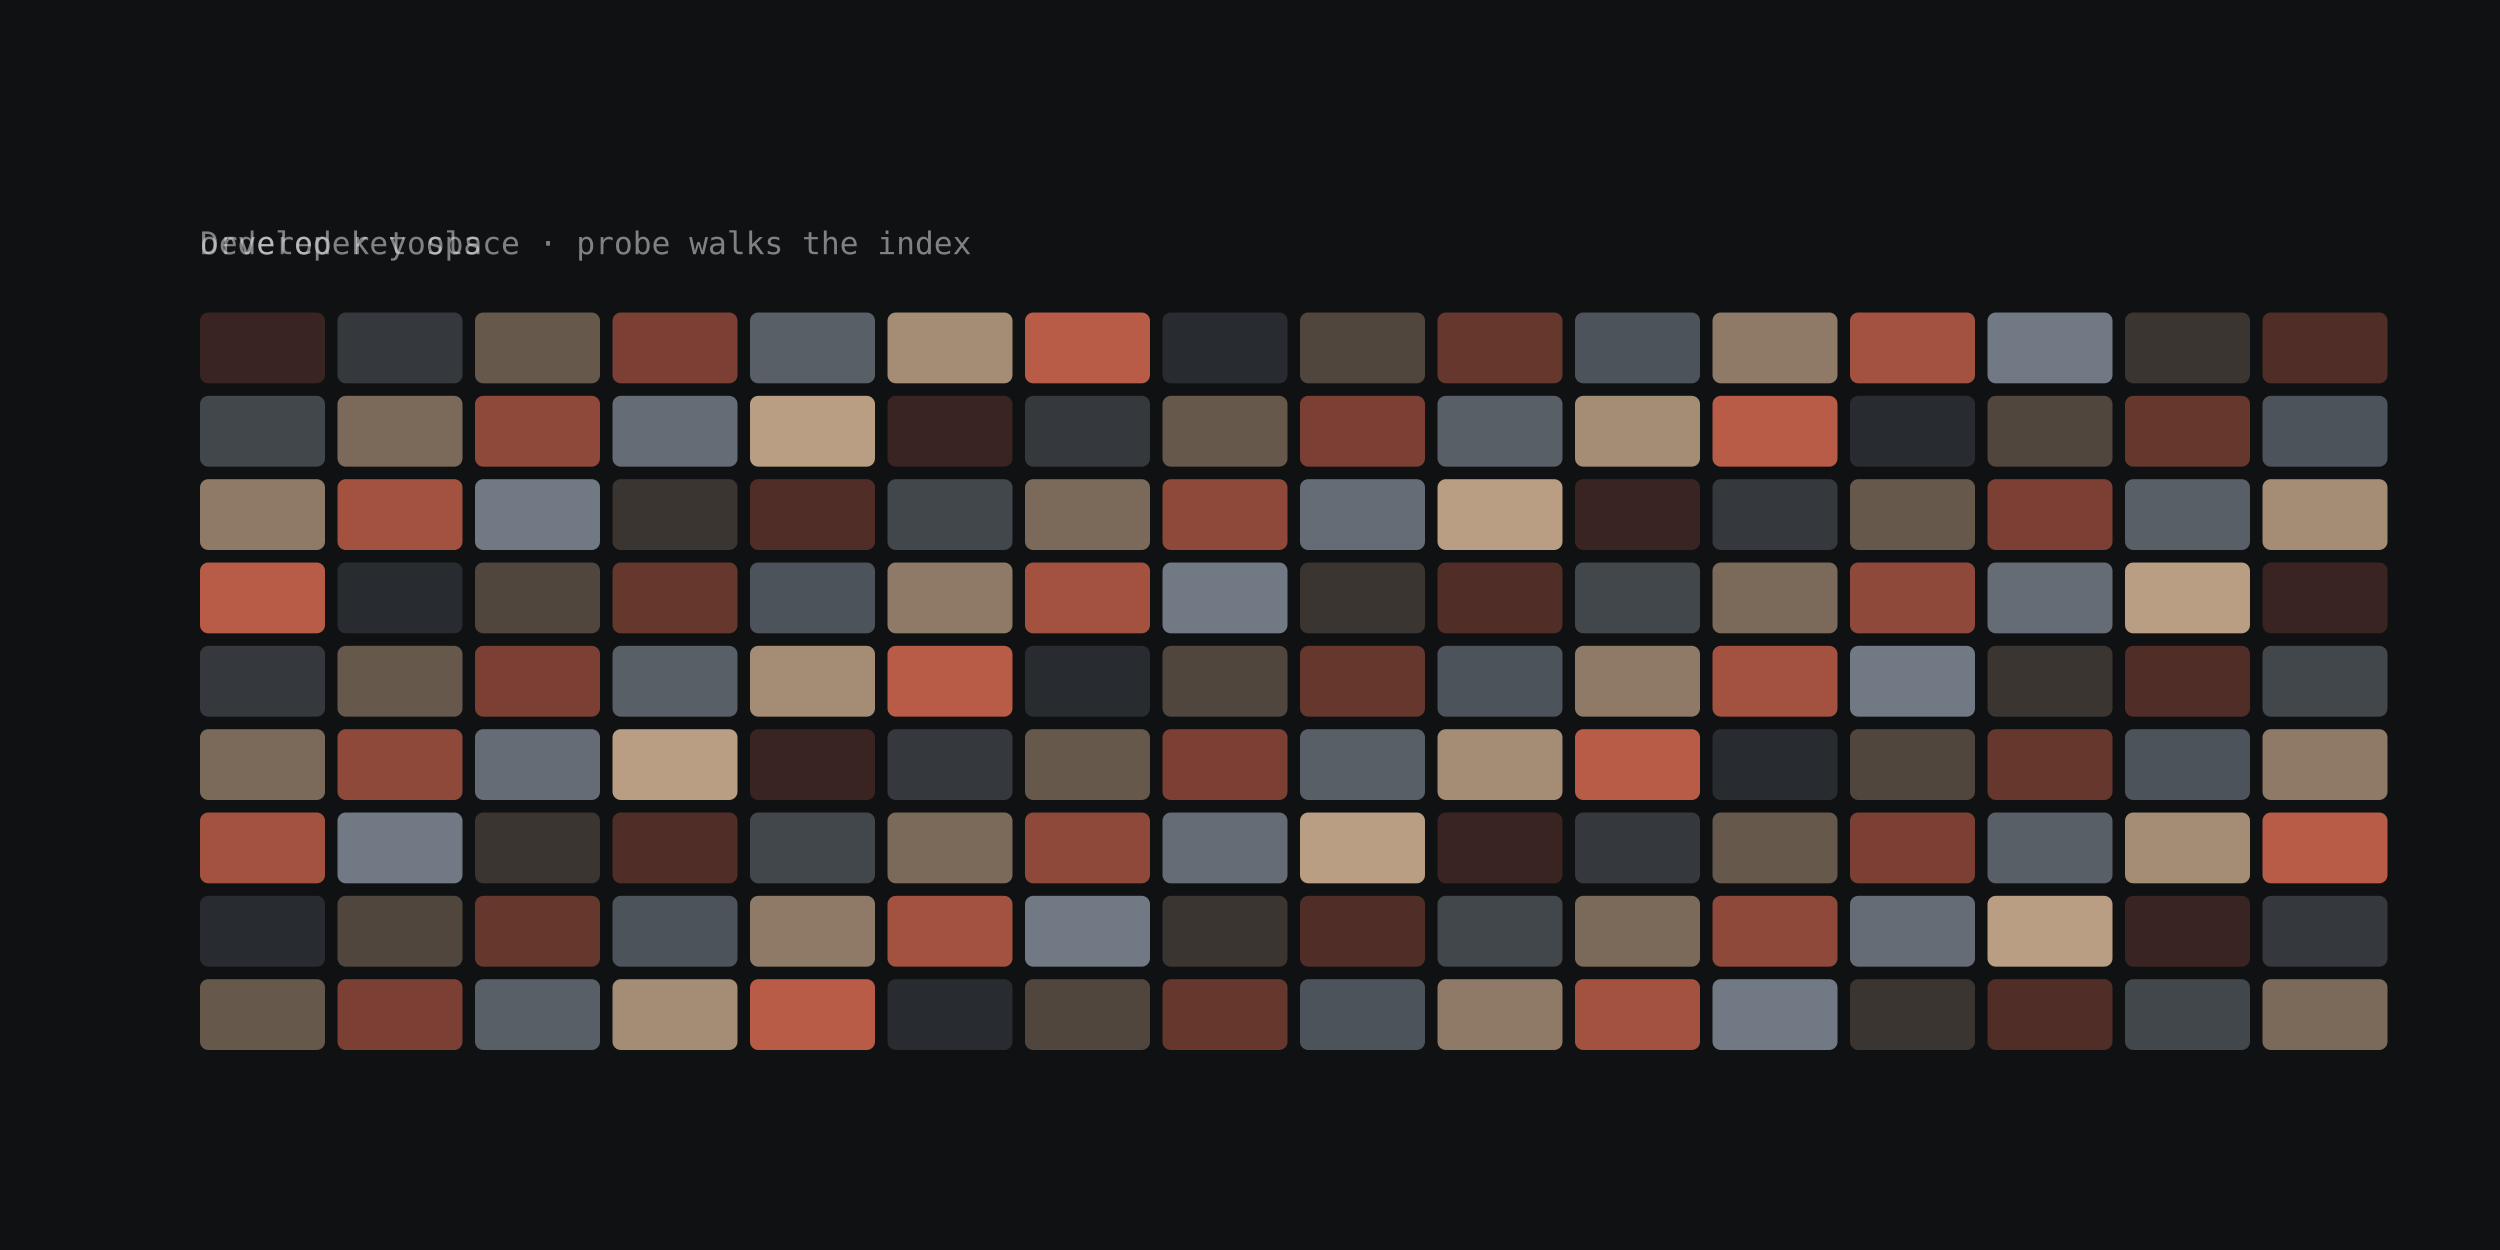
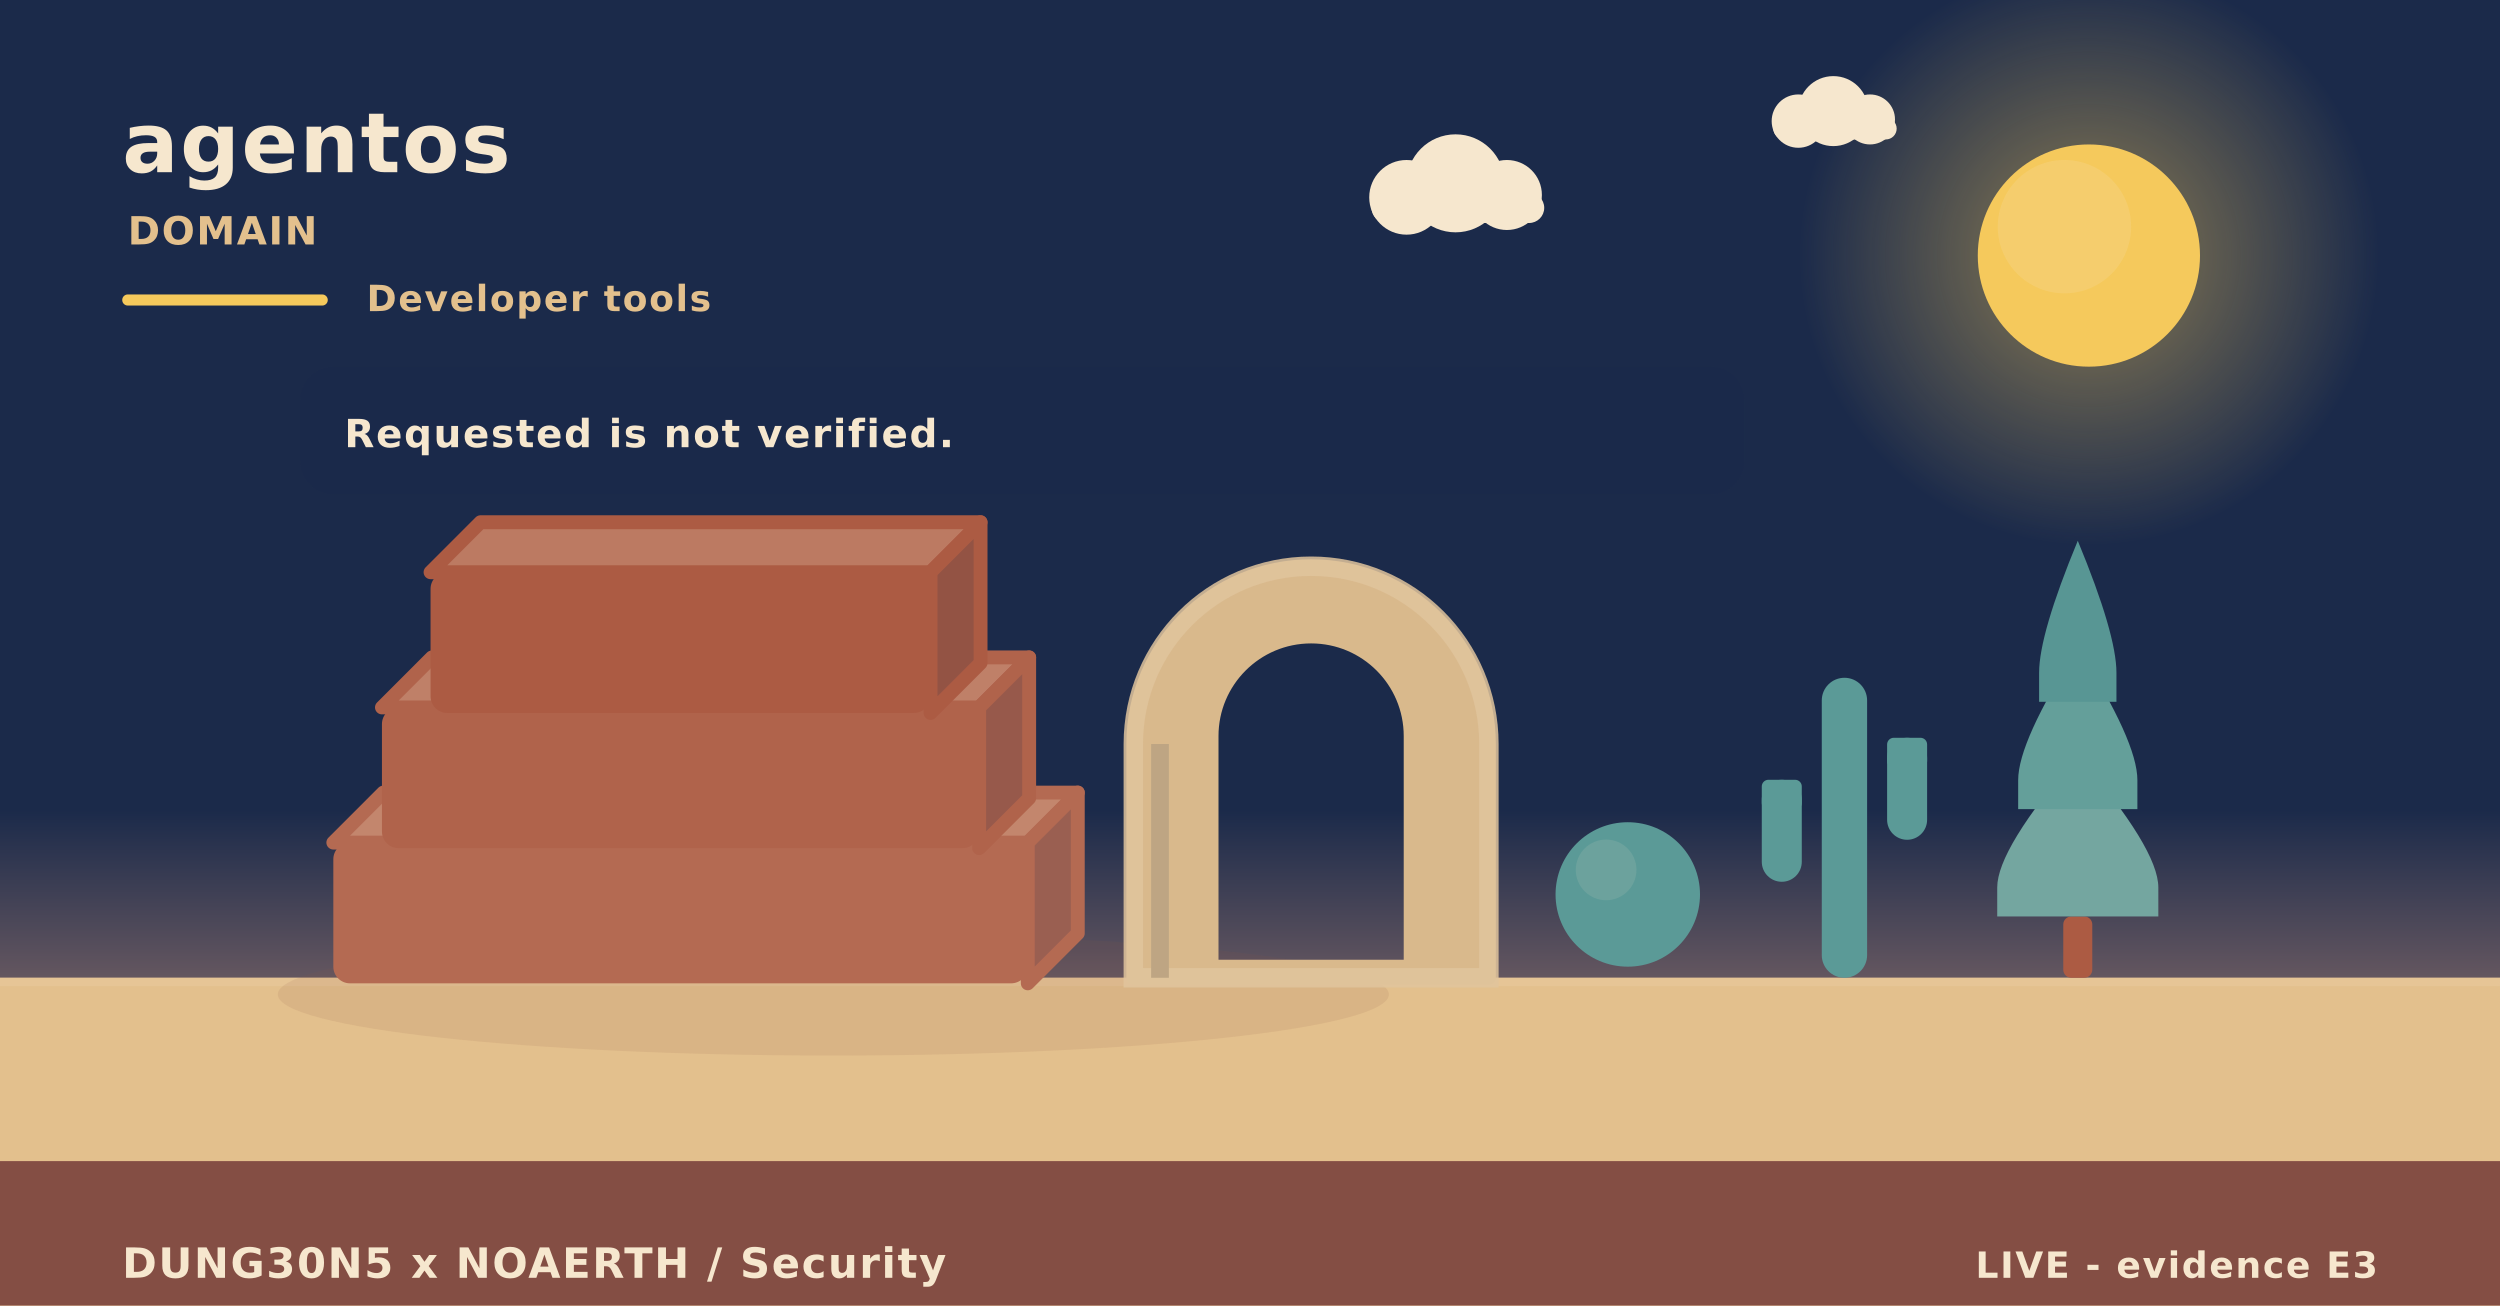
- <svg xmlns="http://www.w3.org/2000/svg" viewBox="0 0 1200 600" width="1200" height="600" role="img" aria-label="agentos domain model">
-   <rect width="1200" height="600" fill="#0f1113" />
-   <defs>
-     <linearGradient id="gd" x1="0" y1="0" x2="1" y2="1">
-       <stop offset="0%" stop-color="#ff7a5c" />
-       <stop offset="100%" stop-color="#9aa5b1" />
-     </linearGradient>
-   </defs>
-   <rect x="96.00" y="150.00" width="60.00" height="34.00" rx="4.00" fill="#ff7a5c" opacity="0.18" />
-   <rect x="162.00" y="150.00" width="60.00" height="34.00" rx="4.00" fill="#9aa5b1" opacity="0.27" />
-   <rect x="228.00" y="150.00" width="60.00" height="34.00" rx="4.00" fill="#ffd8b1" opacity="0.36" />
-   <rect x="294.00" y="150.00" width="60.00" height="34.00" rx="4.00" fill="#ff7a5c" opacity="0.45" />
-   <rect x="360.00" y="150.00" width="60.00" height="34.00" rx="4.00" fill="#9aa5b1" opacity="0.53" />
-   <rect x="426.00" y="150.00" width="60.00" height="34.00" rx="4.00" fill="#ffd8b1" opacity="0.62" />
-   <rect x="492.00" y="150.00" width="60.00" height="34.00" rx="4.00" fill="#ff7a5c" opacity="0.71" />
-   <rect x="558.00" y="150.00" width="60.00" height="34.00" rx="4.00" fill="#9aa5b1" opacity="0.18" />
-   <rect x="624.00" y="150.00" width="60.00" height="34.00" rx="4.00" fill="#ffd8b1" opacity="0.27" />
-   <rect x="690.00" y="150.00" width="60.00" height="34.00" rx="4.00" fill="#ff7a5c" opacity="0.36" />
-   <rect x="756.00" y="150.00" width="60.00" height="34.00" rx="4.00" fill="#9aa5b1" opacity="0.45" />
-   <rect x="822.00" y="150.00" width="60.00" height="34.00" rx="4.00" fill="#ffd8b1" opacity="0.53" />
-   <rect x="888.00" y="150.00" width="60.00" height="34.00" rx="4.00" fill="#ff7a5c" opacity="0.62" />
-   <rect x="954.00" y="150.00" width="60.00" height="34.00" rx="4.00" fill="#9aa5b1" opacity="0.71" />
-   <rect x="1020.00" y="150.00" width="60.00" height="34.00" rx="4.00" fill="#ffd8b1" opacity="0.18" />
-   <rect x="1086.00" y="150.00" width="60.00" height="34.00" rx="4.00" fill="#ff7a5c" opacity="0.27" />
-   <rect x="96.00" y="190.00" width="60.00" height="34.00" rx="4.00" fill="#9aa5b1" opacity="0.36" />
-   <rect x="162.00" y="190.00" width="60.00" height="34.00" rx="4.00" fill="#ffd8b1" opacity="0.45" />
-   <rect x="228.00" y="190.00" width="60.00" height="34.00" rx="4.00" fill="#ff7a5c" opacity="0.53" />
-   <rect x="294.00" y="190.00" width="60.00" height="34.00" rx="4.00" fill="#9aa5b1" opacity="0.62" />
-   <rect x="360.00" y="190.00" width="60.00" height="34.00" rx="4.00" fill="#ffd8b1" opacity="0.71" />
-   <rect x="426.00" y="190.00" width="60.00" height="34.00" rx="4.00" fill="#ff7a5c" opacity="0.18" />
-   <rect x="492.00" y="190.00" width="60.00" height="34.00" rx="4.00" fill="#9aa5b1" opacity="0.27" />
-   <rect x="558.00" y="190.00" width="60.00" height="34.00" rx="4.00" fill="#ffd8b1" opacity="0.36" />
-   <rect x="624.00" y="190.00" width="60.00" height="34.00" rx="4.00" fill="#ff7a5c" opacity="0.45" />
-   <rect x="690.00" y="190.00" width="60.00" height="34.00" rx="4.00" fill="#9aa5b1" opacity="0.53" />
-   <rect x="756.00" y="190.00" width="60.00" height="34.00" rx="4.00" fill="#ffd8b1" opacity="0.62" />
-   <rect x="822.00" y="190.00" width="60.00" height="34.00" rx="4.00" fill="#ff7a5c" opacity="0.71" />
-   <rect x="888.00" y="190.00" width="60.00" height="34.00" rx="4.00" fill="#9aa5b1" opacity="0.18" />
-   <rect x="954.00" y="190.00" width="60.00" height="34.00" rx="4.00" fill="#ffd8b1" opacity="0.27" />
-   <rect x="1020.00" y="190.00" width="60.00" height="34.00" rx="4.00" fill="#ff7a5c" opacity="0.36" />
-   <rect x="1086.00" y="190.00" width="60.00" height="34.00" rx="4.00" fill="#9aa5b1" opacity="0.45" />
-   <rect x="96.00" y="230.00" width="60.00" height="34.00" rx="4.00" fill="#ffd8b1" opacity="0.53" />
-   <rect x="162.00" y="230.00" width="60.00" height="34.00" rx="4.00" fill="#ff7a5c" opacity="0.62" />
-   <rect x="228.00" y="230.00" width="60.00" height="34.00" rx="4.00" fill="#9aa5b1" opacity="0.71" />
-   <rect x="294.00" y="230.00" width="60.00" height="34.00" rx="4.00" fill="#ffd8b1" opacity="0.18" />
-   <rect x="360.00" y="230.00" width="60.00" height="34.00" rx="4.00" fill="#ff7a5c" opacity="0.27" />
-   <rect x="426.00" y="230.00" width="60.00" height="34.00" rx="4.00" fill="#9aa5b1" opacity="0.36" />
-   <rect x="492.00" y="230.00" width="60.00" height="34.00" rx="4.00" fill="#ffd8b1" opacity="0.45" />
-   <rect x="558.00" y="230.00" width="60.00" height="34.00" rx="4.00" fill="#ff7a5c" opacity="0.53" />
-   <rect x="624.00" y="230.00" width="60.00" height="34.00" rx="4.00" fill="#9aa5b1" opacity="0.62" />
-   <rect x="690.00" y="230.00" width="60.00" height="34.00" rx="4.00" fill="#ffd8b1" opacity="0.71" />
-   <rect x="756.00" y="230.00" width="60.00" height="34.00" rx="4.00" fill="#ff7a5c" opacity="0.18" />
-   <rect x="822.00" y="230.00" width="60.00" height="34.00" rx="4.00" fill="#9aa5b1" opacity="0.27" />
-   <rect x="888.00" y="230.00" width="60.00" height="34.00" rx="4.00" fill="#ffd8b1" opacity="0.36" />
-   <rect x="954.00" y="230.00" width="60.00" height="34.00" rx="4.00" fill="#ff7a5c" opacity="0.45" />
-   <rect x="1020.00" y="230.00" width="60.00" height="34.00" rx="4.00" fill="#9aa5b1" opacity="0.53" />
-   <rect x="1086.00" y="230.00" width="60.00" height="34.00" rx="4.00" fill="#ffd8b1" opacity="0.62" />
-   <rect x="96.00" y="270.00" width="60.00" height="34.00" rx="4.00" fill="#ff7a5c" opacity="0.71" />
-   <rect x="162.00" y="270.00" width="60.00" height="34.00" rx="4.00" fill="#9aa5b1" opacity="0.18" />
-   <rect x="228.00" y="270.00" width="60.00" height="34.00" rx="4.00" fill="#ffd8b1" opacity="0.27" />
-   <rect x="294.00" y="270.00" width="60.00" height="34.00" rx="4.00" fill="#ff7a5c" opacity="0.36" />
-   <rect x="360.00" y="270.00" width="60.00" height="34.00" rx="4.00" fill="#9aa5b1" opacity="0.45" />
-   <rect x="426.00" y="270.00" width="60.00" height="34.00" rx="4.00" fill="#ffd8b1" opacity="0.53" />
-   <rect x="492.00" y="270.00" width="60.00" height="34.00" rx="4.00" fill="#ff7a5c" opacity="0.62" />
-   <rect x="558.00" y="270.00" width="60.00" height="34.00" rx="4.00" fill="#9aa5b1" opacity="0.71" />
-   <rect x="624.00" y="270.00" width="60.00" height="34.00" rx="4.00" fill="#ffd8b1" opacity="0.18" />
-   <rect x="690.00" y="270.00" width="60.00" height="34.00" rx="4.00" fill="#ff7a5c" opacity="0.27" />
-   <rect x="756.00" y="270.00" width="60.00" height="34.00" rx="4.00" fill="#9aa5b1" opacity="0.36" />
-   <rect x="822.00" y="270.00" width="60.00" height="34.00" rx="4.00" fill="#ffd8b1" opacity="0.45" />
-   <rect x="888.00" y="270.00" width="60.00" height="34.00" rx="4.00" fill="#ff7a5c" opacity="0.53" />
-   <rect x="954.00" y="270.00" width="60.00" height="34.00" rx="4.00" fill="#9aa5b1" opacity="0.62" />
-   <rect x="1020.00" y="270.00" width="60.00" height="34.00" rx="4.00" fill="#ffd8b1" opacity="0.71" />
-   <rect x="1086.00" y="270.00" width="60.00" height="34.00" rx="4.00" fill="#ff7a5c" opacity="0.18" />
-   <rect x="96.00" y="310.00" width="60.00" height="34.00" rx="4.00" fill="#9aa5b1" opacity="0.27" />
-   <rect x="162.00" y="310.00" width="60.00" height="34.00" rx="4.00" fill="#ffd8b1" opacity="0.36" />
-   <rect x="228.00" y="310.00" width="60.00" height="34.00" rx="4.00" fill="#ff7a5c" opacity="0.45" />
-   <rect x="294.00" y="310.00" width="60.00" height="34.00" rx="4.00" fill="#9aa5b1" opacity="0.53" />
-   <rect x="360.00" y="310.00" width="60.00" height="34.00" rx="4.00" fill="#ffd8b1" opacity="0.62" />
-   <rect x="426.00" y="310.00" width="60.00" height="34.00" rx="4.00" fill="#ff7a5c" opacity="0.71" />
-   <rect x="492.00" y="310.00" width="60.00" height="34.00" rx="4.00" fill="#9aa5b1" opacity="0.18" />
-   <rect x="558.00" y="310.00" width="60.00" height="34.00" rx="4.00" fill="#ffd8b1" opacity="0.27" />
-   <rect x="624.00" y="310.00" width="60.00" height="34.00" rx="4.00" fill="#ff7a5c" opacity="0.36" />
-   <rect x="690.00" y="310.00" width="60.00" height="34.00" rx="4.00" fill="#9aa5b1" opacity="0.45" />
-   <rect x="756.00" y="310.00" width="60.00" height="34.00" rx="4.00" fill="#ffd8b1" opacity="0.53" />
-   <rect x="822.00" y="310.00" width="60.00" height="34.00" rx="4.00" fill="#ff7a5c" opacity="0.62" />
-   <rect x="888.00" y="310.00" width="60.00" height="34.00" rx="4.00" fill="#9aa5b1" opacity="0.71" />
-   <rect x="954.00" y="310.00" width="60.00" height="34.00" rx="4.00" fill="#ffd8b1" opacity="0.18" />
-   <rect x="1020.00" y="310.00" width="60.00" height="34.00" rx="4.00" fill="#ff7a5c" opacity="0.27" />
-   <rect x="1086.00" y="310.00" width="60.00" height="34.00" rx="4.00" fill="#9aa5b1" opacity="0.36" />
-   <rect x="96.00" y="350.00" width="60.00" height="34.00" rx="4.00" fill="#ffd8b1" opacity="0.45" />
-   <rect x="162.00" y="350.00" width="60.00" height="34.00" rx="4.00" fill="#ff7a5c" opacity="0.53" />
-   <rect x="228.00" y="350.00" width="60.00" height="34.00" rx="4.00" fill="#9aa5b1" opacity="0.62" />
-   <rect x="294.00" y="350.00" width="60.00" height="34.00" rx="4.00" fill="#ffd8b1" opacity="0.71" />
-   <rect x="360.00" y="350.00" width="60.00" height="34.00" rx="4.00" fill="#ff7a5c" opacity="0.18" />
-   <rect x="426.00" y="350.00" width="60.00" height="34.00" rx="4.00" fill="#9aa5b1" opacity="0.27" />
-   <rect x="492.00" y="350.00" width="60.00" height="34.00" rx="4.00" fill="#ffd8b1" opacity="0.36" />
-   <rect x="558.00" y="350.00" width="60.00" height="34.00" rx="4.00" fill="#ff7a5c" opacity="0.45" />
-   <rect x="624.00" y="350.00" width="60.00" height="34.00" rx="4.00" fill="#9aa5b1" opacity="0.53" />
-   <rect x="690.00" y="350.00" width="60.00" height="34.00" rx="4.00" fill="#ffd8b1" opacity="0.62" />
-   <rect x="756.00" y="350.00" width="60.00" height="34.00" rx="4.00" fill="#ff7a5c" opacity="0.71" />
-   <rect x="822.00" y="350.00" width="60.00" height="34.00" rx="4.00" fill="#9aa5b1" opacity="0.18" />
-   <rect x="888.00" y="350.00" width="60.00" height="34.00" rx="4.00" fill="#ffd8b1" opacity="0.27" />
-   <rect x="954.00" y="350.00" width="60.00" height="34.00" rx="4.00" fill="#ff7a5c" opacity="0.36" />
-   <rect x="1020.00" y="350.00" width="60.00" height="34.00" rx="4.00" fill="#9aa5b1" opacity="0.45" />
-   <rect x="1086.00" y="350.00" width="60.00" height="34.00" rx="4.00" fill="#ffd8b1" opacity="0.53" />
-   <rect x="96.00" y="390.00" width="60.00" height="34.00" rx="4.00" fill="#ff7a5c" opacity="0.62" />
-   <rect x="162.00" y="390.00" width="60.00" height="34.00" rx="4.00" fill="#9aa5b1" opacity="0.71" />
-   <rect x="228.00" y="390.00" width="60.00" height="34.00" rx="4.00" fill="#ffd8b1" opacity="0.18" />
-   <rect x="294.00" y="390.00" width="60.00" height="34.00" rx="4.00" fill="#ff7a5c" opacity="0.27" />
-   <rect x="360.00" y="390.00" width="60.00" height="34.00" rx="4.00" fill="#9aa5b1" opacity="0.36" />
-   <rect x="426.00" y="390.00" width="60.00" height="34.00" rx="4.00" fill="#ffd8b1" opacity="0.45" />
-   <rect x="492.00" y="390.00" width="60.00" height="34.00" rx="4.00" fill="#ff7a5c" opacity="0.53" />
-   <rect x="558.00" y="390.00" width="60.00" height="34.00" rx="4.00" fill="#9aa5b1" opacity="0.62" />
-   <rect x="624.00" y="390.00" width="60.00" height="34.00" rx="4.00" fill="#ffd8b1" opacity="0.71" />
-   <rect x="690.00" y="390.00" width="60.00" height="34.00" rx="4.00" fill="#ff7a5c" opacity="0.18" />
-   <rect x="756.00" y="390.00" width="60.00" height="34.00" rx="4.00" fill="#9aa5b1" opacity="0.27" />
-   <rect x="822.00" y="390.00" width="60.00" height="34.00" rx="4.00" fill="#ffd8b1" opacity="0.36" />
-   <rect x="888.00" y="390.00" width="60.00" height="34.00" rx="4.00" fill="#ff7a5c" opacity="0.45" />
-   <rect x="954.00" y="390.00" width="60.00" height="34.00" rx="4.00" fill="#9aa5b1" opacity="0.53" />
-   <rect x="1020.00" y="390.00" width="60.00" height="34.00" rx="4.00" fill="#ffd8b1" opacity="0.62" />
-   <rect x="1086.00" y="390.00" width="60.00" height="34.00" rx="4.00" fill="#ff7a5c" opacity="0.71" />
-   <rect x="96.00" y="430.00" width="60.00" height="34.00" rx="4.00" fill="#9aa5b1" opacity="0.18" />
-   <rect x="162.00" y="430.00" width="60.00" height="34.00" rx="4.00" fill="#ffd8b1" opacity="0.27" />
-   <rect x="228.00" y="430.00" width="60.00" height="34.00" rx="4.00" fill="#ff7a5c" opacity="0.36" />
-   <rect x="294.00" y="430.00" width="60.00" height="34.00" rx="4.00" fill="#9aa5b1" opacity="0.45" />
-   <rect x="360.00" y="430.00" width="60.00" height="34.00" rx="4.00" fill="#ffd8b1" opacity="0.53" />
-   <rect x="426.00" y="430.00" width="60.00" height="34.00" rx="4.00" fill="#ff7a5c" opacity="0.62" />
-   <rect x="492.00" y="430.00" width="60.00" height="34.00" rx="4.00" fill="#9aa5b1" opacity="0.71" />
-   <rect x="558.00" y="430.00" width="60.00" height="34.00" rx="4.00" fill="#ffd8b1" opacity="0.18" />
-   <rect x="624.00" y="430.00" width="60.00" height="34.00" rx="4.00" fill="#ff7a5c" opacity="0.27" />
-   <rect x="690.00" y="430.00" width="60.00" height="34.00" rx="4.00" fill="#9aa5b1" opacity="0.36" />
-   <rect x="756.00" y="430.00" width="60.00" height="34.00" rx="4.00" fill="#ffd8b1" opacity="0.45" />
-   <rect x="822.00" y="430.00" width="60.00" height="34.00" rx="4.00" fill="#ff7a5c" opacity="0.53" />
-   <rect x="888.00" y="430.00" width="60.00" height="34.00" rx="4.00" fill="#9aa5b1" opacity="0.62" />
-   <rect x="954.00" y="430.00" width="60.00" height="34.00" rx="4.00" fill="#ffd8b1" opacity="0.71" />
-   <rect x="1020.00" y="430.00" width="60.00" height="34.00" rx="4.00" fill="#ff7a5c" opacity="0.18" />
-   <rect x="1086.00" y="430.00" width="60.00" height="34.00" rx="4.00" fill="#9aa5b1" opacity="0.27" />
-   <rect x="96.00" y="470.00" width="60.00" height="34.00" rx="4.00" fill="#ffd8b1" opacity="0.36" />
-   <rect x="162.00" y="470.00" width="60.00" height="34.00" rx="4.00" fill="#ff7a5c" opacity="0.45" />
-   <rect x="228.00" y="470.00" width="60.00" height="34.00" rx="4.00" fill="#9aa5b1" opacity="0.53" />
-   <rect x="294.00" y="470.00" width="60.00" height="34.00" rx="4.00" fill="#ffd8b1" opacity="0.62" />
-   <rect x="360.00" y="470.00" width="60.00" height="34.00" rx="4.00" fill="#ff7a5c" opacity="0.71" />
-   <rect x="426.00" y="470.00" width="60.00" height="34.00" rx="4.00" fill="#9aa5b1" opacity="0.18" />
-   <rect x="492.00" y="470.00" width="60.00" height="34.00" rx="4.00" fill="#ffd8b1" opacity="0.27" />
-   <rect x="558.00" y="470.00" width="60.00" height="34.00" rx="4.00" fill="#ff7a5c" opacity="0.36" />
-   <rect x="624.00" y="470.00" width="60.00" height="34.00" rx="4.00" fill="#9aa5b1" opacity="0.45" />
-   <rect x="690.00" y="470.00" width="60.00" height="34.00" rx="4.00" fill="#ffd8b1" opacity="0.53" />
-   <rect x="756.00" y="470.00" width="60.00" height="34.00" rx="4.00" fill="#ff7a5c" opacity="0.62" />
-   <rect x="822.00" y="470.00" width="60.00" height="34.00" rx="4.00" fill="#9aa5b1" opacity="0.71" />
-   <rect x="888.00" y="470.00" width="60.00" height="34.00" rx="4.00" fill="#ffd8b1" opacity="0.18" />
-   <rect x="954.00" y="470.00" width="60.00" height="34.00" rx="4.00" fill="#ff7a5c" opacity="0.27" />
-   <rect x="1020.00" y="470.00" width="60.00" height="34.00" rx="4.00" fill="#9aa5b1" opacity="0.36" />
-   <rect x="1086.00" y="470.00" width="60.00" height="34.00" rx="4.00" fill="#ffd8b1" opacity="0.45" />
-   <text x="96" y="122" font-family="ui-monospace,Menlo,monospace" font-size="15" fill="rgba(241,243,245,0.500)">ordered key space · probe walks the index</text>
-   <text x="96" y="122" font-family="ui-monospace,Menlo,monospace" font-size="15" fill="rgba(241,243,245,0.500)">Developer tools</text>
+ <svg xmlns="http://www.w3.org/2000/svg" width="900" height="470" viewBox="0 0 900 470" role="img" aria-label="agentos - the problem it addresses">
+   <linearGradient id="skym" x1="0" y1="0" x2="0" y2="1">
+     <stop offset="0" stop-color="#1b2a4a" />
+     <stop offset="0.62" stop-color="#1b2a4a" />
+     <stop offset="1" stop-color="#f3ad8a" />
+   </linearGradient>
+   <rect width="900" height="470" fill="url(#skym)" />
+   <radialGradient id="sunm">
+     <stop offset="0.35" stop-color="#f5c95c" stop-opacity="0.34" />
+     <stop offset="1" stop-color="#f5c95c" stop-opacity="0" />
+   </radialGradient>
+   <circle cx="752" cy="92" r="104" fill="url(#sunm)" />
+   <circle cx="752" cy="92" r="40" fill="#f5c95c" />
+   <circle cx="743.2" cy="81.6" r="24" fill="#f5d27e" opacity="0.5" />
+   <g>
+     <circle cx="524" cy="66" r="17.64" fill="#f6e7ce" />
+     <circle cx="506.36" cy="71.04" r="13.44" fill="#f6e7ce" />
+     <circle cx="542.48" cy="70.2" r="12.6" fill="#f6e7ce" />
+     <rect x="493.76" y="69.36" width="62.16" height="10.92" rx="5.46" fill="#f6e7ce" />
+   </g>
+   <g>
+     <circle cx="660" cy="40" r="12.6" fill="#f6e7ce" />
+     <circle cx="647.4" cy="43.6" r="9.6" fill="#f6e7ce" />
+     <circle cx="673.2" cy="43" r="9" fill="#f6e7ce" />
+     <rect x="638.4" y="42.4" width="44.4" height="7.8" rx="3.9" fill="#f6e7ce" />
+   </g>
+   <rect x="0" y="352" width="900" height="118" fill="#e3c08d" />
+   <rect x="0" y="352" width="900" height="3" fill="#e6c596" />
+   <text x="44" y="62" font-family="Verdana,DejaVu Sans,sans-serif" font-size="30" font-weight="700" letter-spacing="0.6" fill="#f6e7ce" text-anchor="start">agentos</text>
+   <text x="46" y="88" font-family="Verdana,DejaVu Sans,sans-serif" font-size="14" font-weight="700" letter-spacing="0.6" fill="#e3c08d" text-anchor="start">DOMAIN</text>
+   <rect x="44" y="106" width="74" height="4" rx="2" fill="#f5c95c" />
+   <text x="132" y="112" font-family="Verdana,DejaVu Sans,sans-serif" font-size="13" font-weight="700" letter-spacing="0.6" fill="#e3c08d" text-anchor="start">Developer tools</text>
+   <ellipse cx="300" cy="358" rx="200" ry="22" fill="rgba(138,90,68,0.11)" />
+   <path d="M120,303.33 L370,303.33 L388,285.33 L138,285.33 Z" fill="#c3866d" stroke="#b46a52" stroke-width="5" stroke-linejoin="round" />
+   <path d="M370,303.33 L388,285.33 L388,336 L370,354 Z" fill="#9a5f51" stroke="#b46a52" stroke-width="5" stroke-linejoin="round" />
+   <rect x="120" y="303.33" width="250" height="50.67" rx="6" fill="#b46a52" />
+   <path d="M137.5,254.67 L352.5,254.67 L370.5,236.67 L155.5,236.67 Z" fill="#bf8068" stroke="#b0634b" stroke-width="5" stroke-linejoin="round" />
+   <path d="M352.5,254.67 L370.5,236.67 L370.5,287.33 L352.5,305.33 Z" fill="#97594b" stroke="#b0634b" stroke-width="5" stroke-linejoin="round" />
+   <rect x="137.5" y="254.67" width="215" height="50.67" rx="6" fill="#b0634b" />
+   <path d="M155,206 L335,206 L353,188 L173,188 Z" fill="#bc7a62" stroke="#ac5b43" stroke-width="5" stroke-linejoin="round" />
+   <path d="M335,206 L353,188 L353,238.67 L335,256.67 Z" fill="#935344" stroke="#ac5b43" stroke-width="5" stroke-linejoin="round" />
+   <rect x="155" y="206" width="180" height="50.67" rx="6" fill="#ac5b43" />
+   <path d="M408,352 L408,267.84 A64,64 0 0 1 536,267.84 L536,352 Z M436.16,348 L436.16,264.97 A35.84,35.84 0 0 1 507.84,264.97 L507.84,348 Z" fill="#d9b98c" fill-rule="evenodd" stroke="#d9b98c" stroke-width="5" stroke-linejoin="round" />
+   <path d="M408,352 L408,267.84 A64,64 0 0 1 536,267.84 L536,352 Z" fill="none" stroke="#e0c49c" stroke-width="7" stroke-linecap="round" opacity="0.85" />
+   <rect x="414.4" y="267.84" width="6.4" height="84.16" fill="#bea583" />
+   <circle cx="586" cy="322" r="26" fill="#5b9a97" />
+   <circle cx="578.2" cy="313.16" r="10.92" fill="#7aa9a2" opacity="0.55" />
+   <rect x="655.84" y="244" width="16.32" height="108" rx="8.16" fill="#5b9a97" />
+   <rect x="634.24" y="280.72" width="14.4" height="36.72" rx="7.2" fill="#5b9a97" />
+   <rect x="634.24" y="280.72" width="14.4" height="10.8" rx="2.4" fill="#5b9a97" />
+   <rect x="679.36" y="265.6" width="14.4" height="36.72" rx="7.2" fill="#5b9a97" />
+   <rect x="679.36" y="265.6" width="14.4" height="10.8" rx="2.4" fill="#5b9a97" />
+   <rect x="742.78" y="329.92" width="10.44" height="22.08" rx="2.9" fill="#ac5b43" />
+   <path d="M748,271.96 Q719,305.58 719,319.49 Q719,329.92 719,329.92 L777,329.92 Q777,329.92 777,319.49 Q777,305.58 748,271.96 Z" fill="#74a6a0" />
+   <path d="M748,233.32 Q726.54,266.94 726.54,280.85 Q726.54,291.28 726.54,291.28 L769.46,291.28 Q769.46,291.28 769.46,280.85 Q769.46,266.94 748,233.32 Z" fill="#649f9a" />
+   <path d="M748,194.68 Q734.08,228.3 734.08,242.21 Q734.08,252.64 734.08,252.64 L761.92,252.64 Q761.92,252.64 761.92,242.21 Q761.92,228.3 748,194.68 Z" fill="#589694" />
+   <rect x="108" y="132" width="520" height="46" rx="12" fill="rgba(27,42,74,0.42)" opacity="0.94" />
+   <text x="124" y="161" font-family="Verdana,DejaVu Sans,sans-serif" font-size="14" font-weight="700" letter-spacing="0.6" fill="#f6e7ce" text-anchor="start">Requested is not verified.</text>
+   <rect x="0" y="418" width="900" height="52" rx="0" fill="#7e4740" opacity="0.94" />
+   <text x="44" y="460" font-family="Verdana,DejaVu Sans,sans-serif" font-size="15" font-weight="700" letter-spacing="0.6" fill="#f6e7ce" text-anchor="start">DUNG30N5 x NOAERTH  /  Security</text>
+   <text x="856" y="460" font-family="Verdana,DejaVu Sans,sans-serif" font-size="13" font-weight="700" letter-spacing="0.6" fill="#f6e7ce" text-anchor="end">LIVE  -  evidence E3</text>
</svg>
